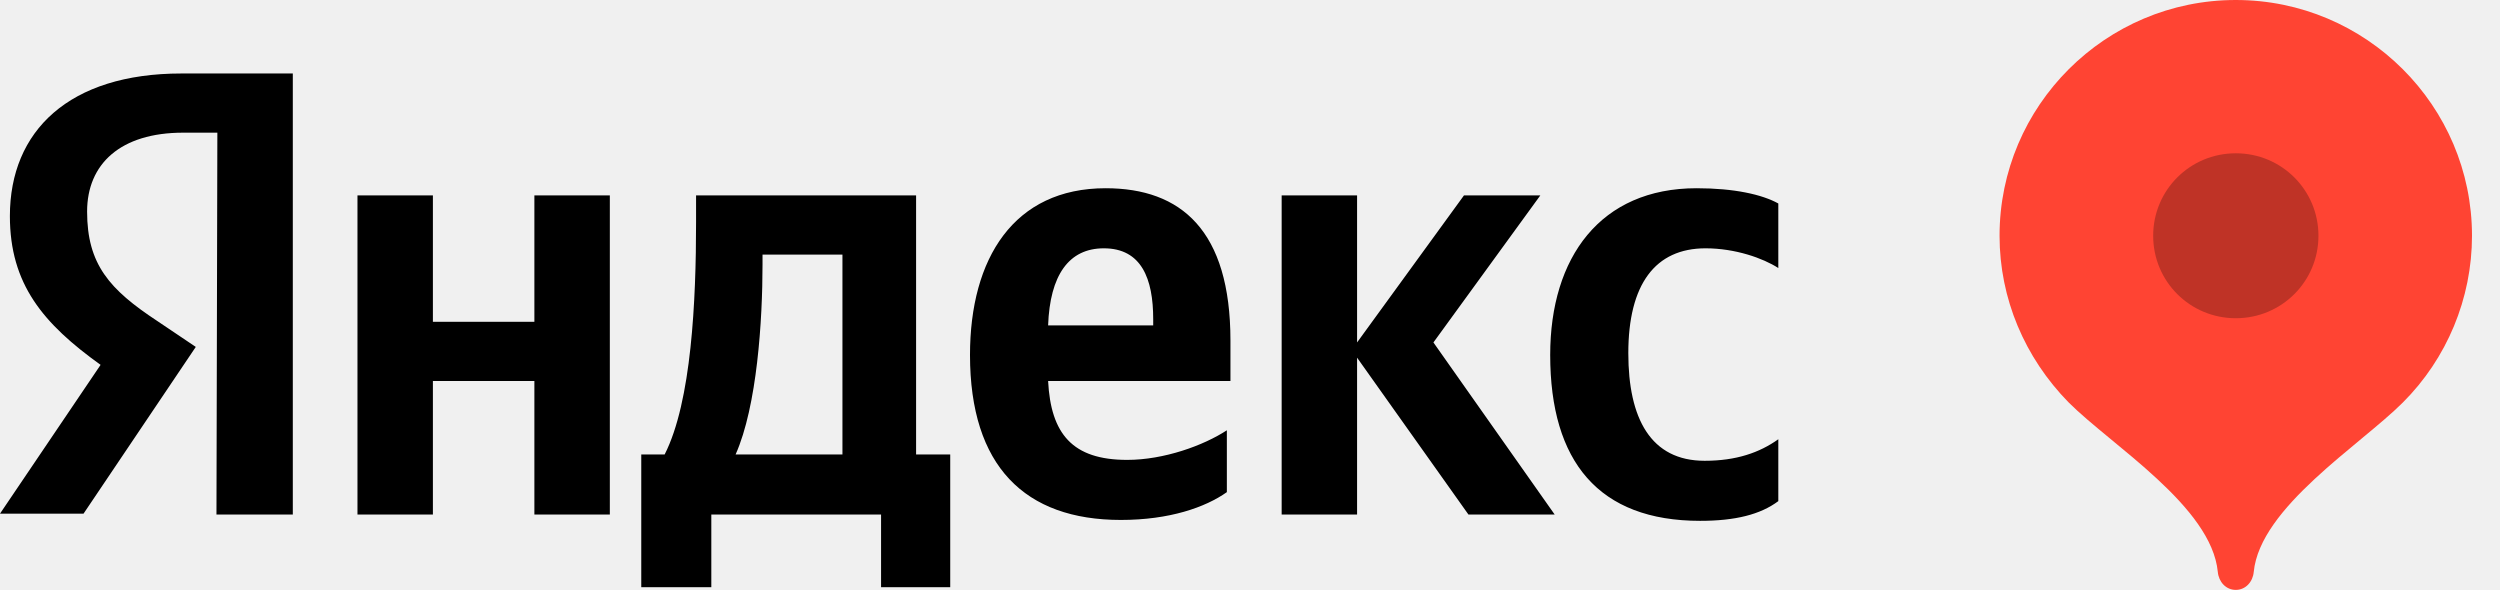
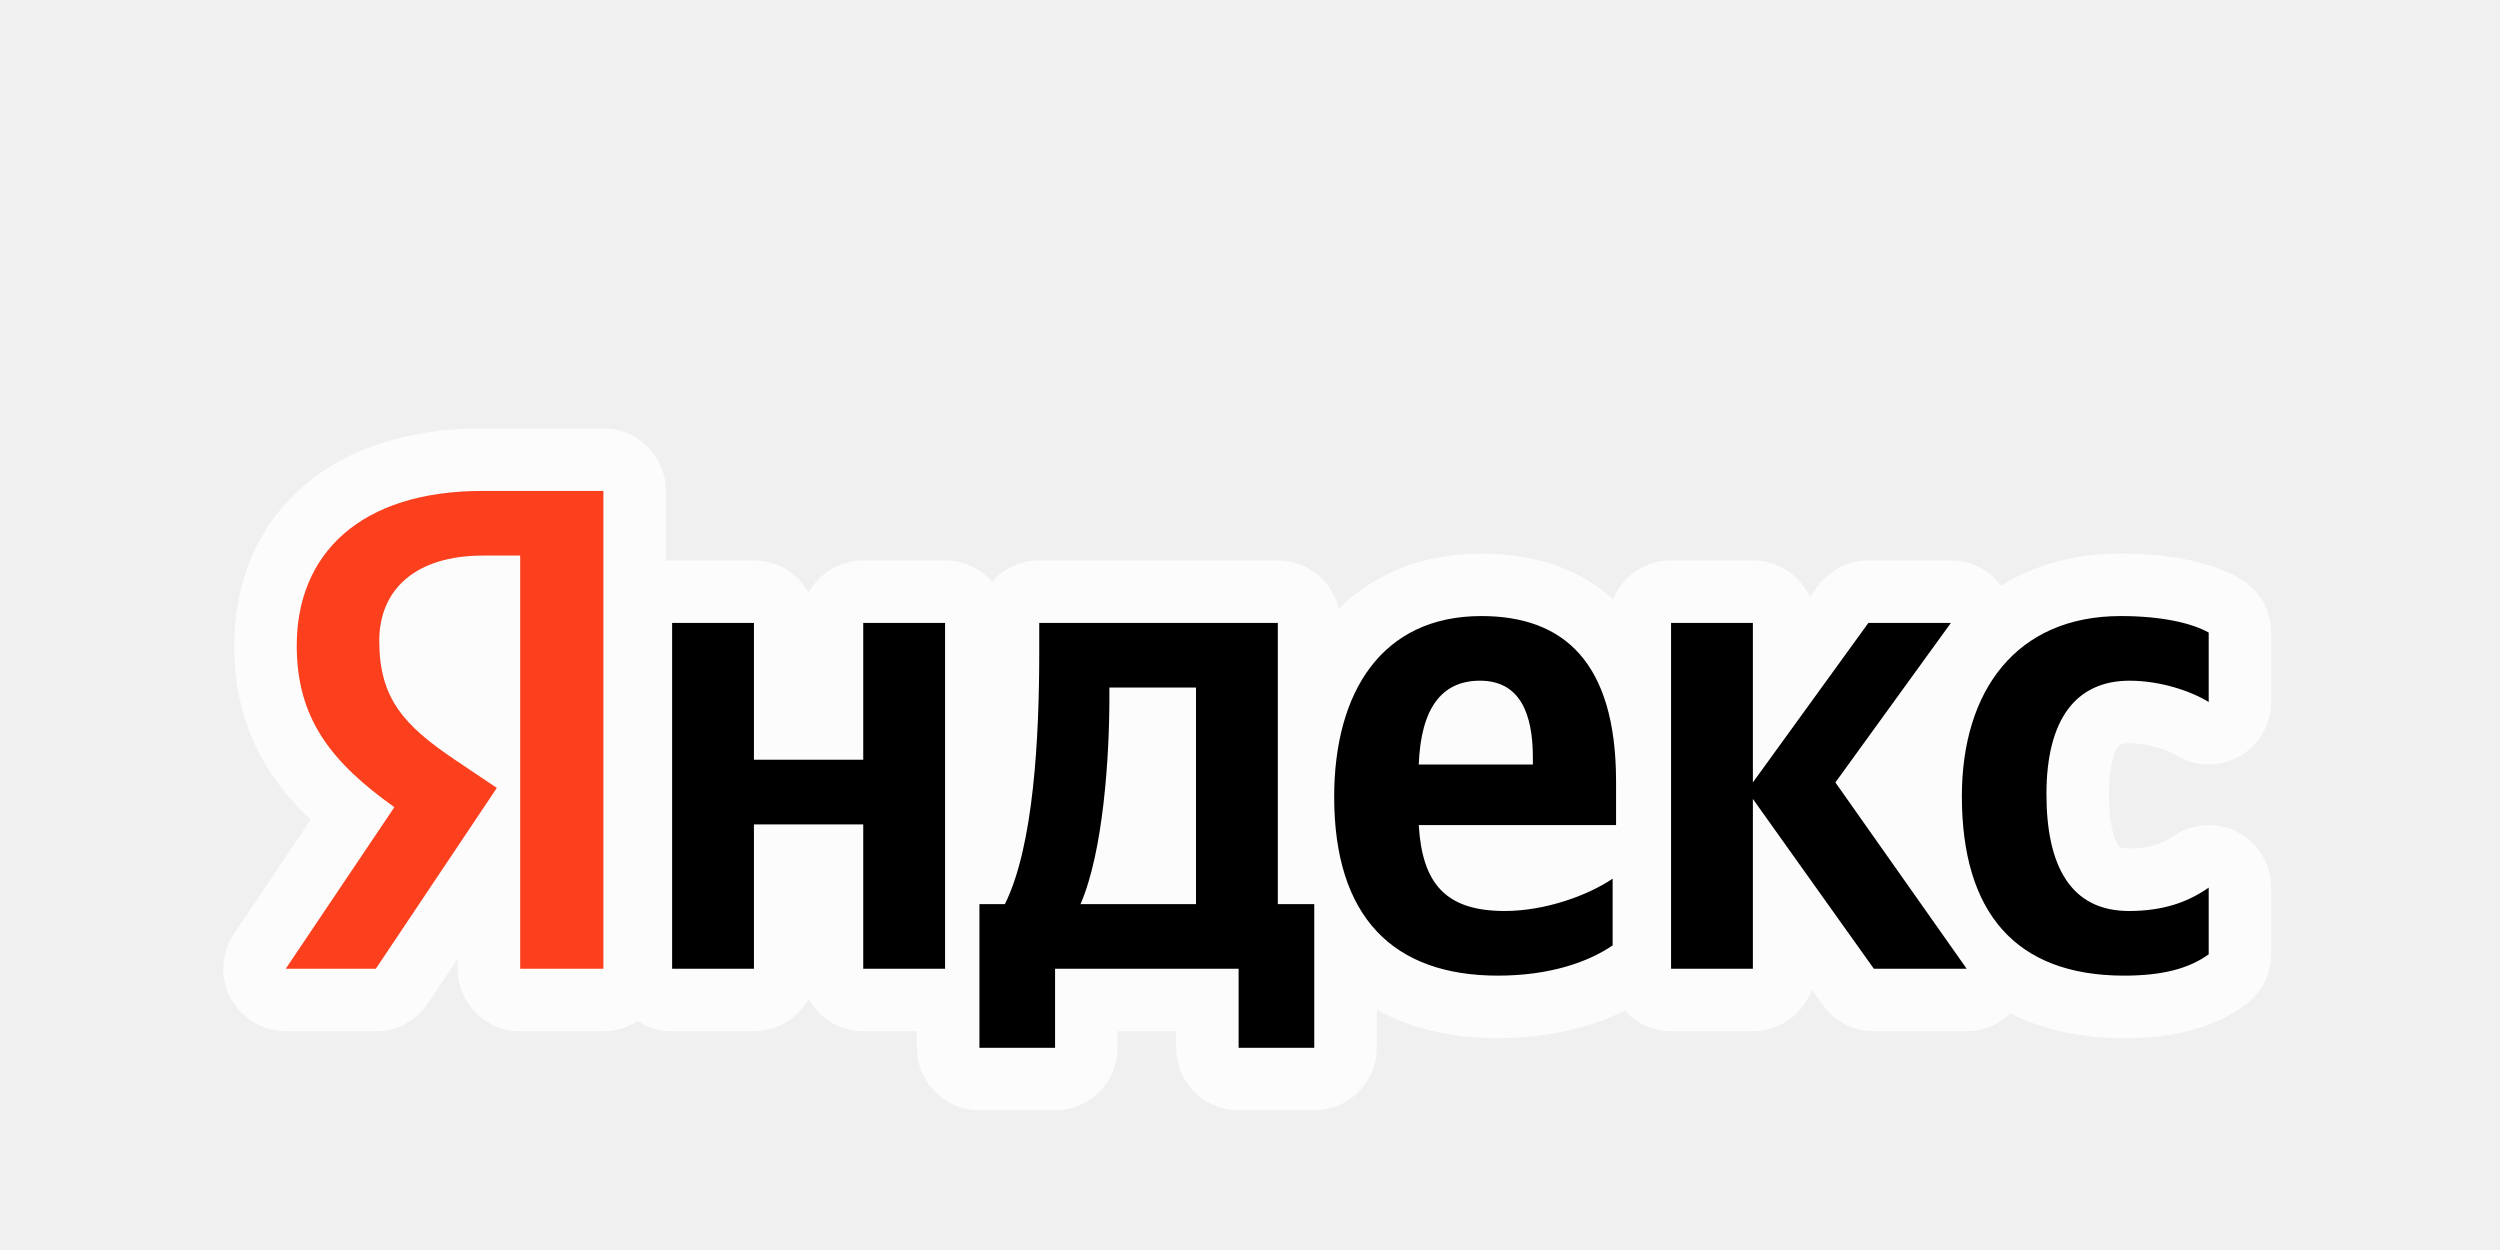
- <svg xmlns="http://www.w3.org/2000/svg" width="89" height="21" viewBox="0 0 89 21" fill="none">
-   <path fill-rule="evenodd" clip-rule="evenodd" d="M7.738 4.723H6.523C4.284 4.723 3.101 5.84 3.101 7.531C3.101 9.414 3.901 10.308 5.595 11.425L6.97 12.35L2.974 18.286H0L3.581 12.989C1.535 11.521 0.352 10.116 0.352 7.691C0.352 4.659 2.462 2.616 6.459 2.616H10.424V18.318H7.706L7.738 4.723ZM21.71 6.957V18.318H19.024V13.563H15.411V18.318H12.726V6.957H15.411V11.457H19.024V6.957H21.71ZM33.86 20.904H31.366V18.318H25.323V20.904H22.829V16.18H23.661C24.62 14.297 24.78 10.691 24.78 7.914V6.957H32.613V16.18H33.828V20.904H33.86ZM29.991 9.063H27.146V9.414C27.146 11.393 26.954 14.457 26.187 16.18H29.991V9.063ZM39.903 18.51C36.482 18.51 34.532 16.595 34.532 12.637C34.532 9.191 36.098 6.701 39.36 6.701C42.046 6.701 43.804 8.201 43.804 12.127V13.563H37.313C37.409 15.446 38.177 16.372 40.127 16.372C41.438 16.372 42.845 15.861 43.676 15.318V17.52C42.909 18.063 41.63 18.51 39.903 18.51ZM37.313 11.584H41.054V11.361C41.054 9.925 40.639 8.84 39.296 8.84C38.049 8.84 37.377 9.797 37.313 11.584ZM48.312 12.733V18.318H45.627V6.957H48.312V12.191L52.117 6.957H54.835L51.03 12.191L55.347 18.318H52.277L48.312 12.733ZM55.187 12.637C55.187 16.435 56.913 18.542 60.526 18.542C61.773 18.542 62.669 18.318 63.308 17.84V15.637C62.637 16.116 61.805 16.404 60.686 16.404C58.768 16.404 57.968 14.903 57.968 12.574C57.968 10.116 58.928 8.84 60.718 8.84C61.773 8.84 62.765 9.191 63.308 9.542V7.244C62.733 6.925 61.741 6.701 60.398 6.701C56.977 6.701 55.187 9.159 55.187 12.637Z" fill="black" />
-   <path fill-rule="evenodd" clip-rule="evenodd" d="M79.594 0C74.957 0 71.184 3.766 71.184 8.394C71.184 10.628 72.08 12.734 73.647 14.33C75.181 15.862 78.73 18.032 78.954 20.362C78.986 20.713 79.242 21 79.594 21C79.945 21 80.201 20.713 80.233 20.362C80.457 18.064 84.006 15.862 85.541 14.33C87.108 12.766 88.003 10.628 88.003 8.394C88.003 3.766 84.23 0 79.594 0Z" fill="#FF4433" />
-   <path opacity="0.251" fill-rule="evenodd" clip-rule="evenodd" d="M79.595 11.329C81.225 11.329 82.537 10.021 82.537 8.393C82.537 6.766 81.225 5.457 79.595 5.457C77.964 5.457 76.653 6.766 76.653 8.393C76.653 10.021 77.964 11.329 79.595 11.329Z" fill="black" />
+ <svg xmlns="http://www.w3.org/2000/svg" width="80" height="40" viewBox="0 0 80 40">
+   <path fill-rule="evenodd" clip-rule="evenodd" d="M16.646 33a2 2 0 0 1-2-2v-.319l-.958 1.431a2 2 0 0 1-1.662.888H9.144a2 2 0 0 1-1.66-3.116l2.457-3.654a8.469 8.469 0 0 1-1.312-1.551c-.759-1.171-1.133-2.49-1.133-4.019 0-1.962.698-3.784 2.197-5.089 1.466-1.276 3.472-1.861 5.743-1.861h3.872a2 2 0 0 1 2 2v2.234c.066-.007.133-.01.2-.01h2.618a2 2 0 0 1 1.749 1.03 2 2 0 0 1 1.749-1.03h2.618c.601 0 1.14.265 1.507.685.367-.42.906-.685 1.507-.685h7.634a2 2 0 0 1 1.949 1.547c1.157-1.146 2.724-1.767 4.563-1.767 1.498 0 3.022.38 4.22 1.463a2 2 0 0 1 1.852-1.243h2.618a2 2 0 0 1 1.823 1.176l.253-.349a2 2 0 0 1 1.62-.827h2.64a2 2 0 0 1 1.606.807c1.084-.676 2.385-1.027 3.828-1.027 1.456 0 2.817.236 3.793.783a2 2 0 0 1 1.023 1.745v2.222a2 2 0 0 1-3.06 1.696 2.588 2.588 0 0 0-.587-.242 3.211 3.211 0 0 0-.883-.136.73.73 0 0 0-.299.044c-.016.008-.036.018-.07.064-.09.123-.293.537-.293 1.522 0 .98.176 1.456.29 1.63.04.06.059.067.061.068.007.003.083.042.289.042.705 0 1.094-.169 1.405-.387a2 2 0 0 1 3.147 1.639v2.134a2 2 0 0 1-.827 1.62c-1.113.806-2.45 1.062-3.879 1.062-1.327 0-2.567-.245-3.638-.792a2 2 0 0 1-1.4.572h-2.97a2 2 0 0 1-1.629-.84l-.355-.498A2 2 0 0 1 56.092 33h-2.618a1.995 1.995 0 0 1-1.484-.66c-1.074.54-2.447.88-4.06.88-1.394 0-2.728-.27-3.874-.91v1.22a2 2 0 0 1-2 2h-2.42a2 2 0 0 1-2-2V33h-1.874v.53a2 2 0 0 1-2 2h-2.42a2 2 0 0 1-2-2V33h-1.718a2 2 0 0 1-1.749-1.03A2 2 0 0 1 24.126 33h-2.618c-.406 0-.784-.121-1.1-.33a1.99 1.99 0 0 1-1.1.33h-2.662zm13.596-2V19.934h-2.618v4.378h-3.498v-4.378h-2.618V31h2.618v-4.62h3.498V31h2.618zm1.1 2.53h2.42V31h5.874v2.53h2.42v-4.598H40.89v-8.998h-7.634v.946c0 2.62-.165 5.982-1.014 7.87a4.703 4.703 0 0 1-.086.182h-.814v4.598zm6.93-4.598v-6.93H35.5v.33c0 1.284-.09 3.063-.367 4.6-.136.754-.318 1.45-.557 2h3.696zm4.545-1.85c.022.127.046.251.073.373.123.554.304 1.046.54 1.477.178.325.387.615.626.87.891.95 2.2 1.418 3.874 1.418 1.103 0 2.014-.191 2.728-.473a4.902 4.902 0 0 0 .946-.495v-2.134a4.374 4.374 0 0 1-.481.284 6.415 6.415 0 0 1-.6.272 7.138 7.138 0 0 1-.919.292c-.474.116-.97.186-1.454.186-1.003 0-1.68-.248-2.113-.75-.383-.445-.575-1.088-.633-1.936a11.523 11.523 0 0 1-.004-.064h6.314v-1.386c0-.212-.005-.416-.015-.614a8.337 8.337 0 0 0-.225-1.598c-.554-2.209-2.033-3.09-4.072-3.09-2.53 0-4.009 1.537-4.512 3.841a9.144 9.144 0 0 0-.196 1.945c0 .57.042 1.098.123 1.582zm3.115-4.616c-.316.44-.49 1.089-.53 1.936l-.002.064h3.652v-.22c0-.708-.103-1.335-.377-1.78-.263-.426-.682-.684-1.317-.684-.628 0-1.101.232-1.426.684zM53.474 31h2.618v-5.434L59.964 31h2.97l-4.202-5.962 3.696-5.104h-2.64l-3.696 5.104v-5.104h-2.618V31zm9.548-3.347c.247.983.683 1.774 1.313 2.36.158.147.329.28.511.401.803.53 1.843.806 3.126.806.812 0 1.466-.1 2-.304.263-.1.496-.226.706-.378v-2.134a3.95 3.95 0 0 1-1.343.611c-.205.051-.423.088-.657.111a5.681 5.681 0 0 1-.552.026c-1.87 0-2.64-1.452-2.64-3.74 0-2.398.946-3.63 2.662-3.63.178 0 .356.01.53.03.816.093 1.565.38 2 .652v-2.222c-.55-.308-1.518-.528-2.816-.528-3.344 0-5.082 2.398-5.082 5.764 0 .805.08 1.531.242 2.175zM12.62 25.83c-2.002-1.43-3.124-2.816-3.124-5.17 0-2.948 2.046-4.95 5.94-4.95h3.872V31h-2.662V17.778h-1.188c-.289 0-.56.02-.812.057-1.65.244-2.51 1.259-2.51 2.671 0 1.848.792 2.706 2.42 3.806l1.342.902L12.026 31H9.144l3.476-5.17z" fill="#fff" fill-opacity=".8" />
+   <path d="M51.604 30.252v-2.134c-.814.55-2.178 1.034-3.454 1.034-1.914 0-2.64-.902-2.75-2.75h6.314v-1.386c0-3.85-1.694-5.302-4.312-5.302-3.19 0-4.708 2.442-4.708 5.786 0 3.85 1.892 5.72 5.236 5.72 1.672 0 2.904-.44 3.674-.968zm16.368.968c1.21 0 2.068-.22 2.706-.682v-2.134c-.66.462-1.452.748-2.552.748-1.87 0-2.64-1.452-2.64-3.74 0-2.398.946-3.63 2.662-3.63 1.012 0 2.002.352 2.53.682v-2.222c-.55-.308-1.518-.528-2.816-.528-3.344 0-5.082 2.398-5.082 5.764 0 3.696 1.694 5.742 5.192 5.742zM27.624 19.934v4.378h-3.498v-4.378h-2.618V31h2.618v-4.62h3.498V31h2.618V19.934h-2.618zm14.432 8.998H40.89v-8.998h-7.634v.946c0 2.706-.176 6.204-1.1 8.052h-.814v4.598h2.42V31h5.874v2.53h2.42v-4.598zM59.964 31h2.97l-4.202-5.962 3.696-5.104h-2.64l-3.696 5.104v-5.104h-2.618V31h2.618v-5.434L59.964 31zm-12.606-9.218c1.298 0 1.694 1.078 1.694 2.464v.22H45.4c.066-1.76.704-2.684 1.958-2.684zm-9.086 7.15h-3.696c.726-1.672.924-4.686.924-6.6v-.33h2.772v6.93z" fill="#000" />
+   <path d="M19.308 31h-2.662V17.778h-1.188c-2.178 0-3.322 1.1-3.322 2.728 0 1.848.792 2.706 2.42 3.806l1.342.902L12.026 31H9.144l3.476-5.17c-2.002-1.43-3.124-2.816-3.124-5.17 0-2.948 2.046-4.95 5.94-4.95h3.872V31z" fill="#FC3F1D" />
</svg>
